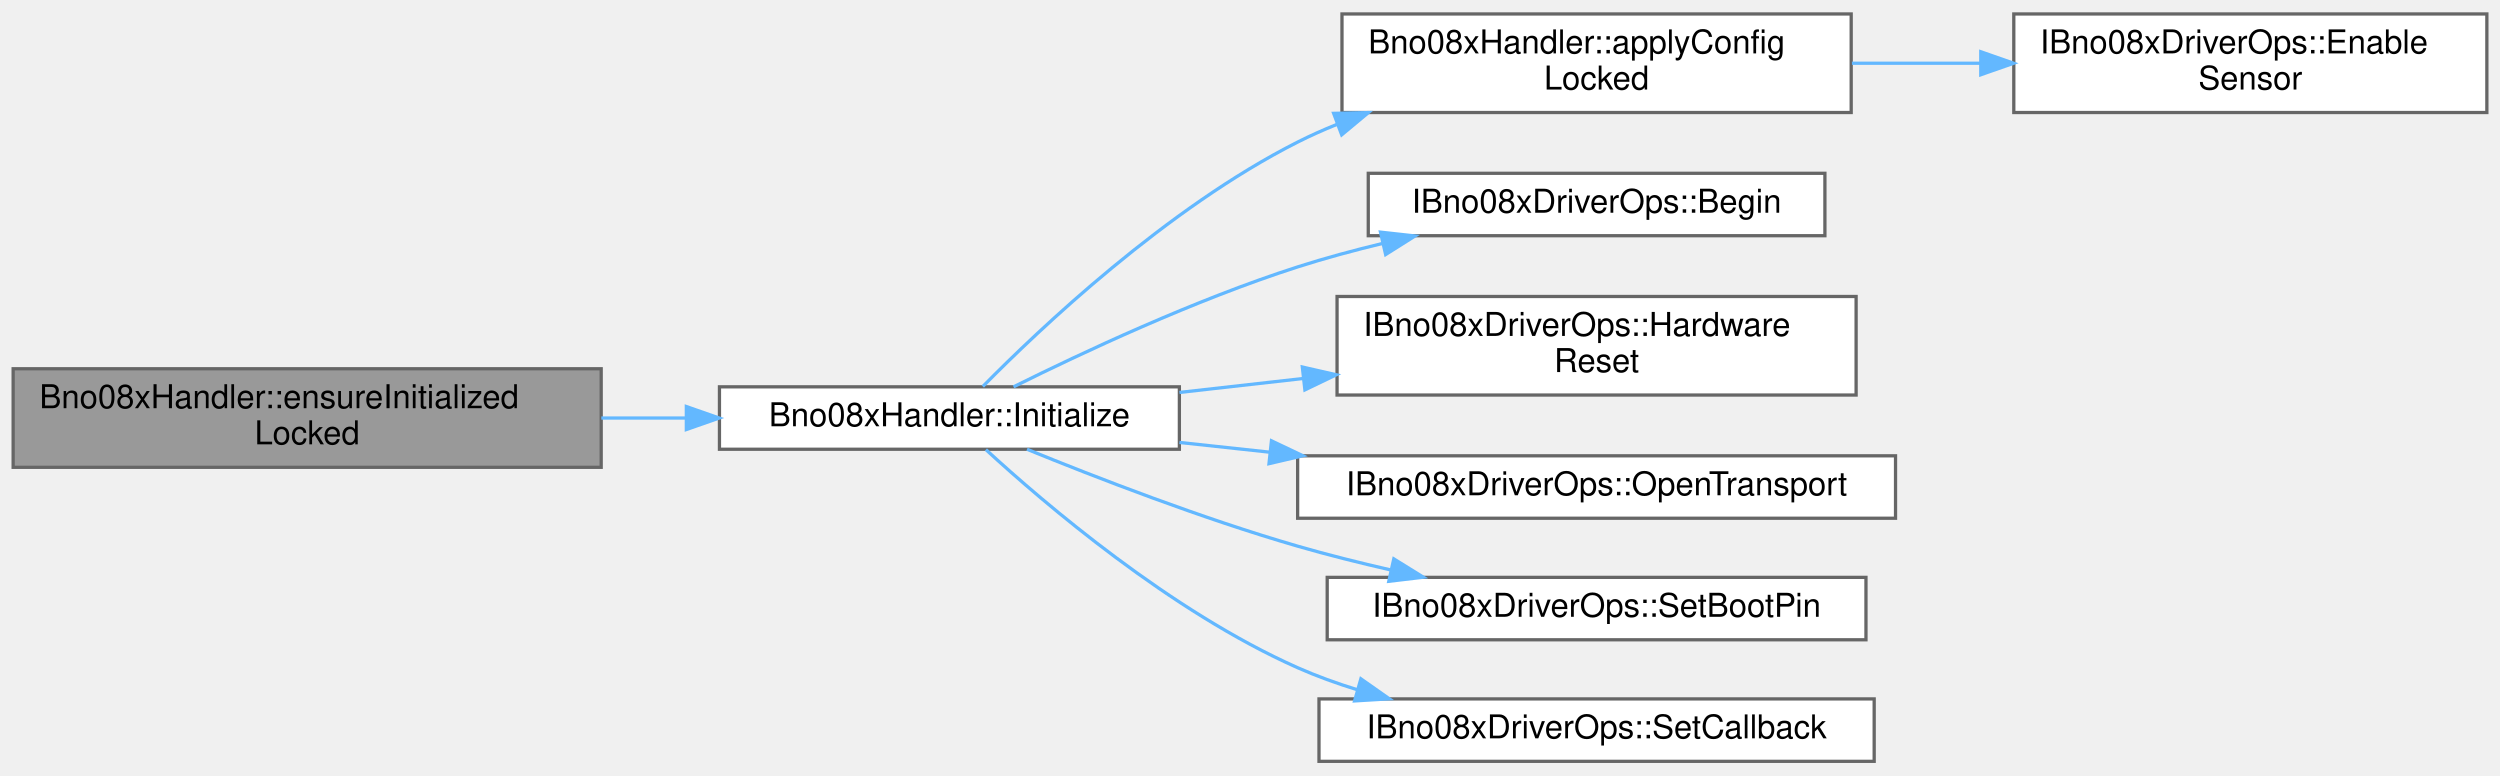
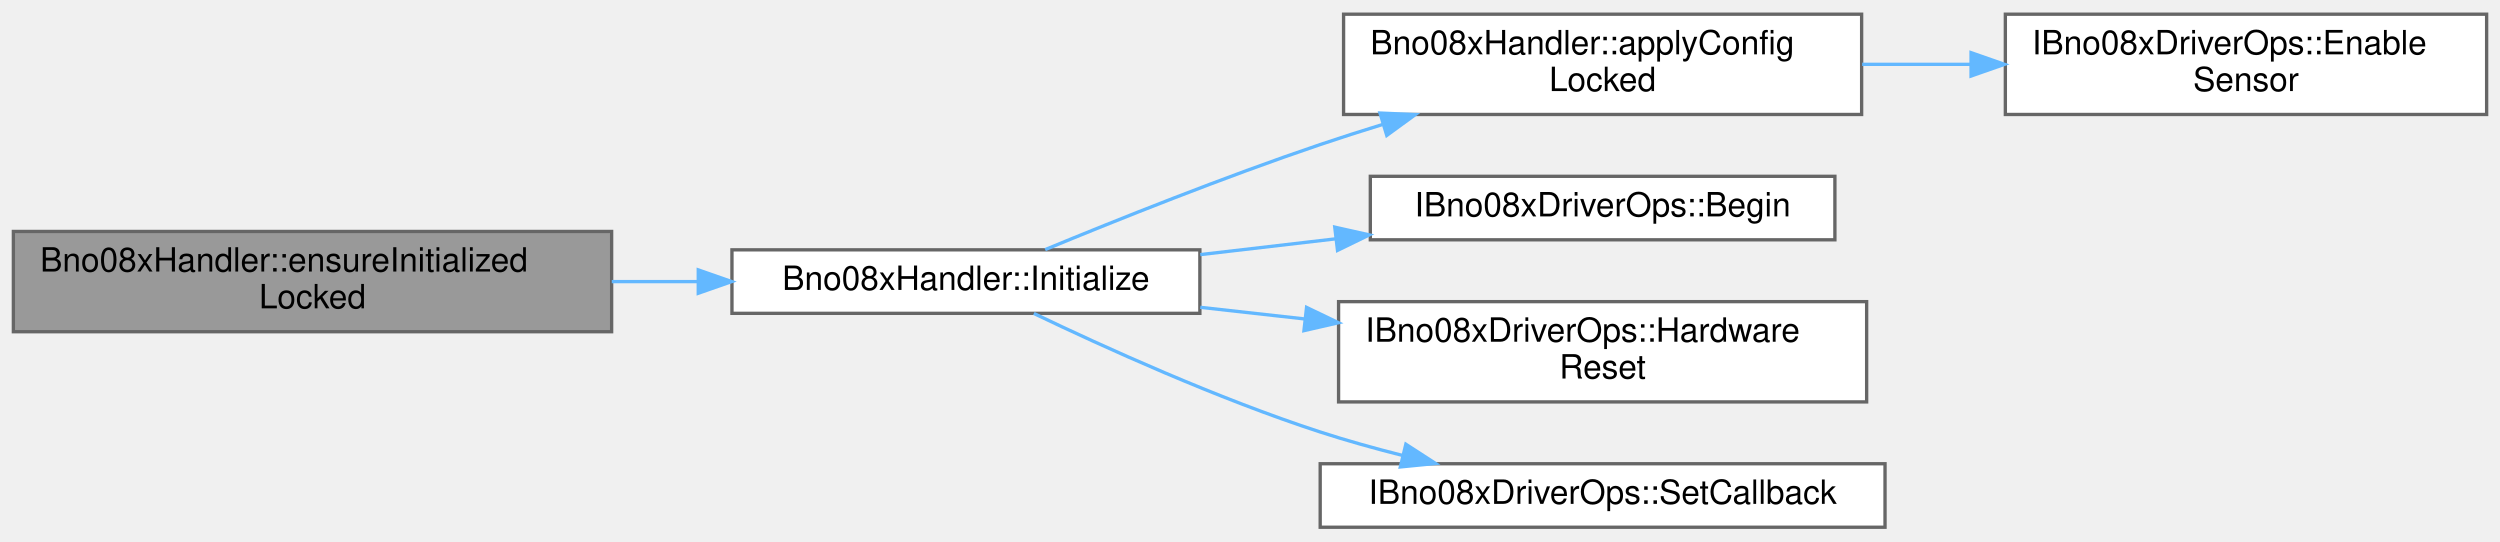
- <svg xmlns="http://www.w3.org/2000/svg" xmlns:xlink="http://www.w3.org/1999/xlink" width="761pt" height="236pt" viewBox="0.00 0.00 761.00 235.50">
-   <g id="graph0" class="graph" transform="scale(1 1) rotate(0) translate(4 231.5)">
+ <svg xmlns="http://www.w3.org/2000/svg" xmlns:xlink="http://www.w3.org/1999/xlink" width="748pt" height="162pt" viewBox="0.00 0.00 748.00 161.50">
+   <g id="graph0" class="graph" transform="scale(1 1) rotate(0) translate(4 157.5)">
    <g id="Node000001" class="node">
      <g id="a_Node000001">
        <a xlink:title="Internal: ensure initialized (assumes mutex is held).">
-           <polygon fill="#999999" stroke="#666666" points="179,-119.5 0,-119.5 0,-89.5 179,-89.5 179,-119.5" />
-           <text text-anchor="start" x="8" y="-107.5" font-family="Helvetica,sans-Serif" font-size="10.00">Bno08xHandler::ensureInitialized</text>
-           <text text-anchor="middle" x="89.5" y="-96.5" font-family="Helvetica,sans-Serif" font-size="10.00">Locked</text>
+           <polygon fill="#999999" stroke="#666666" points="179,-88.5 0,-88.5 0,-58.5 179,-58.5 179,-88.5" />
+           <text text-anchor="start" x="8" y="-76.5" font-family="Helvetica,sans-Serif" font-size="10.00">Bno08xHandler::ensureInitialized</text>
+           <text text-anchor="middle" x="89.5" y="-65.5" font-family="Helvetica,sans-Serif" font-size="10.00">Locked</text>
        </a>
      </g>
    </g>
    <g id="Node000002" class="node">
      <g id="a_Node000002">
        <a xlink:href="classBno08xHandler.html#ac1a1ff0d56324dcc09d9b48ca2e132e6" target="_top" xlink:title="Initialize the BNO08x sensor.">
-           <polygon fill="white" stroke="#666666" points="355,-114 215,-114 215,-95 355,-95 355,-114" />
-           <text text-anchor="middle" x="285" y="-102" font-family="Helvetica,sans-Serif" font-size="10.00">Bno08xHandler::Initialize</text>
+           <polygon fill="white" stroke="#666666" points="355,-83 215,-83 215,-64 355,-64 355,-83" />
+           <text text-anchor="middle" x="285" y="-71" font-family="Helvetica,sans-Serif" font-size="10.00">Bno08xHandler::Initialize</text>
        </a>
      </g>
    </g>
    <g id="edge1_Node000001_Node000002" class="edge">
      <g id="a_edge1_Node000001_Node000002">
        <a xlink:title=" ">
-           <path fill="none" stroke="#63b8ff" d="M179.04,-104.5C187.6,-104.5 196.25,-104.5 204.71,-104.5" />
-           <polygon fill="#63b8ff" stroke="#63b8ff" points="204.92,-108 214.92,-104.5 204.92,-101 204.92,-108" />
+           <path fill="none" stroke="#63b8ff" d="M179.04,-73.5C187.6,-73.5 196.25,-73.5 204.71,-73.5" />
+           <polygon fill="#63b8ff" stroke="#63b8ff" points="204.92,-77 214.92,-73.5 204.92,-70 204.92,-77" />
        </a>
      </g>
    </g>
    <g id="Node000003" class="node">
      <g id="a_Node000003">
        <a xlink:href="classBno08xHandler.html#a5669d8d3146a450430e5644b8d297de5" target="_top" xlink:title="Internal: apply configured sensor enables (assumes mutex is held).">
-           <polygon fill="white" stroke="#666666" points="559.5,-227.5 404.5,-227.5 404.5,-197.5 559.5,-197.5 559.5,-227.5" />
-           <text text-anchor="start" x="412.5" y="-215.5" font-family="Helvetica,sans-Serif" font-size="10.00">Bno08xHandler::applyConfig</text>
-           <text text-anchor="middle" x="482" y="-204.5" font-family="Helvetica,sans-Serif" font-size="10.00">Locked</text>
+           <polygon fill="white" stroke="#666666" points="553,-153.5 398,-153.5 398,-123.5 553,-123.5 553,-153.5" />
+           <text text-anchor="start" x="406" y="-141.5" font-family="Helvetica,sans-Serif" font-size="10.00">Bno08xHandler::applyConfig</text>
+           <text text-anchor="middle" x="475.5" y="-130.5" font-family="Helvetica,sans-Serif" font-size="10.00">Locked</text>
        </a>
      </g>
    </g>
    <g id="edge2_Node000002_Node000003" class="edge">
      <g id="a_edge2_Node000002_Node000003">
        <a xlink:title=" ">
-           <path fill="none" stroke="#63b8ff" d="M295.17,-114.11C312.34,-131.53 351.2,-168.4 391,-188.5 394.82,-190.43 398.8,-192.21 402.89,-193.86" />
-           <polygon fill="#63b8ff" stroke="#63b8ff" points="401.96,-197.25 412.55,-197.48 404.41,-190.7 401.96,-197.25" />
+           <path fill="none" stroke="#63b8ff" d="M308.72,-83.07C329.83,-91.8 362.27,-104.78 391,-114.5 397,-116.53 403.28,-118.54 409.59,-120.48" />
+           <polygon fill="#63b8ff" stroke="#63b8ff" points="408.89,-123.93 419.48,-123.47 410.92,-117.23 408.89,-123.93" />
        </a>
      </g>
    </g>
    <g id="Node000005" class="node">
      <g id="a_Node000005">
        <a xlink:href="classIBno08xDriverOps.html#a0ca90c1a5664ab3eb83f691aff34faa0" target="_top" xlink:title=" ">
-           <polygon fill="white" stroke="#666666" points="551.5,-179 412.5,-179 412.5,-160 551.5,-160 551.5,-179" />
-           <text text-anchor="middle" x="482" y="-167" font-family="Helvetica,sans-Serif" font-size="10.00">IBno08xDriverOps::Begin</text>
+           <polygon fill="white" stroke="#666666" points="545,-105 406,-105 406,-86 545,-86 545,-105" />
+           <text text-anchor="middle" x="475.5" y="-93" font-family="Helvetica,sans-Serif" font-size="10.00">IBno08xDriverOps::Begin</text>
        </a>
      </g>
    </g>
    <g id="edge4_Node000002_Node000005" class="edge">
      <g id="a_edge4_Node000002_Node000005">
        <a xlink:title=" ">
-           <path fill="none" stroke="#63b8ff" d="M304.52,-114C325.15,-124.26 359.73,-140.47 391,-150.5 399.29,-153.16 408.12,-155.55 416.9,-157.66" />
-           <polygon fill="#63b8ff" stroke="#63b8ff" points="416.22,-161.09 426.75,-159.92 417.79,-154.27 416.22,-161.09" />
+           <path fill="none" stroke="#63b8ff" d="M355.12,-81.57C368.27,-83.1 382.12,-84.72 395.54,-86.28" />
+           <polygon fill="#63b8ff" stroke="#63b8ff" points="395.36,-89.79 405.7,-87.47 396.18,-82.83 395.36,-89.79" />
        </a>
      </g>
    </g>
    <g id="Node000006" class="node">
      <g id="a_Node000006">
        <a xlink:href="classIBno08xDriverOps.html#a66418ccb85cd8eb8eea327fa979a2b6a" target="_top" xlink:title=" ">
-           <polygon fill="white" stroke="#666666" points="561,-141.5 403,-141.5 403,-111.5 561,-111.5 561,-141.5" />
-           <text text-anchor="start" x="411" y="-129.5" font-family="Helvetica,sans-Serif" font-size="10.00">IBno08xDriverOps::Hardware</text>
-           <text text-anchor="middle" x="482" y="-118.5" font-family="Helvetica,sans-Serif" font-size="10.00">Reset</text>
+           <polygon fill="white" stroke="#666666" points="554.5,-67.5 396.5,-67.5 396.5,-37.5 554.5,-37.5 554.5,-67.5" />
+           <text text-anchor="start" x="404.5" y="-55.5" font-family="Helvetica,sans-Serif" font-size="10.00">IBno08xDriverOps::Hardware</text>
+           <text text-anchor="middle" x="475.5" y="-44.5" font-family="Helvetica,sans-Serif" font-size="10.00">Reset</text>
        </a>
      </g>
    </g>
    <g id="edge5_Node000002_Node000006" class="edge">
      <g id="a_edge5_Node000002_Node000006">
        <a xlink:title=" ">
-           <path fill="none" stroke="#63b8ff" d="M355.02,-112.29C367.21,-113.66 380.05,-115.11 392.69,-116.54" />
-           <polygon fill="#63b8ff" stroke="#63b8ff" points="392.43,-120.03 402.76,-117.67 393.21,-113.07 392.43,-120.03" />
+           <path fill="none" stroke="#63b8ff" d="M355.12,-65.8C365.31,-64.66 375.93,-63.48 386.44,-62.31" />
+           <polygon fill="#63b8ff" stroke="#63b8ff" points="386.92,-65.78 396.47,-61.19 386.14,-58.82 386.92,-65.78" />
        </a>
      </g>
    </g>
    <g id="Node000007" class="node">
      <g id="a_Node000007">
-         <a xlink:href="classIBno08xDriverOps.html#a1cfdc8fea4d31f36d9d8219b90beeae4" target="_top" xlink:title="Open the transport (bus + control GPIO setup) before reset or SH-2.">
-           <polygon fill="white" stroke="#666666" points="573,-93 391,-93 391,-74 573,-74 573,-93" />
-           <text text-anchor="middle" x="482" y="-81" font-family="Helvetica,sans-Serif" font-size="10.00">IBno08xDriverOps::OpenTransport</text>
+         <a xlink:href="classIBno08xDriverOps.html#a04816a487d80027e6d6fe435f651b265" target="_top" xlink:title=" ">
+           <polygon fill="white" stroke="#666666" points="560,-19 391,-19 391,0 560,0 560,-19" />
+           <text text-anchor="middle" x="475.5" y="-7" font-family="Helvetica,sans-Serif" font-size="10.00">IBno08xDriverOps::SetCallback</text>
        </a>
      </g>
    </g>
    <g id="edge6_Node000002_Node000007" class="edge">
      <g id="a_edge6_Node000002_Node000007">
        <a xlink:title=" ">
-           <path fill="none" stroke="#63b8ff" d="M355.02,-97.07C363.96,-96.1 373.24,-95.11 382.53,-94.1" />
-           <polygon fill="#63b8ff" stroke="#63b8ff" points="383.03,-97.57 392.6,-93.02 382.28,-90.61 383.03,-97.57" />
-         </a>
-       </g>
-     </g>
-     <g id="Node000008" class="node">
-       <g id="a_Node000008">
-         <a xlink:href="classIBno08xDriverOps.html#a35854a70ef94b79c9193d40459341864" target="_top" xlink:title=" ">
-           <polygon fill="white" stroke="#666666" points="564,-56 400,-56 400,-37 564,-37 564,-56" />
-           <text text-anchor="middle" x="482" y="-44" font-family="Helvetica,sans-Serif" font-size="10.00">IBno08xDriverOps::SetBootPin</text>
-         </a>
-       </g>
-     </g>
-     <g id="edge7_Node000002_Node000008" class="edge">
-       <g id="a_edge7_Node000002_Node000008">
-         <a xlink:title=" ">
-           <path fill="none" stroke="#63b8ff" d="M308.62,-94.99C329.66,-86.41 362.05,-73.88 391,-65.5 400.11,-62.86 409.83,-60.43 419.4,-58.24" />
-           <polygon fill="#63b8ff" stroke="#63b8ff" points="420.27,-61.63 429.27,-56.05 418.75,-54.8 420.27,-61.63" />
-         </a>
-       </g>
-     </g>
-     <g id="Node000009" class="node">
-       <g id="a_Node000009">
-         <a xlink:href="classIBno08xDriverOps.html#a04816a487d80027e6d6fe435f651b265" target="_top" xlink:title=" ">
-           <polygon fill="white" stroke="#666666" points="566.5,-19 397.5,-19 397.5,0 566.5,0 566.5,-19" />
-           <text text-anchor="middle" x="482" y="-7" font-family="Helvetica,sans-Serif" font-size="10.00">IBno08xDriverOps::SetCallback</text>
-         </a>
-       </g>
-     </g>
-     <g id="edge8_Node000002_Node000009" class="edge">
-       <g id="a_edge8_Node000002_Node000009">
-         <a xlink:title=" ">
-           <path fill="none" stroke="#63b8ff" d="M296.1,-94.89C313.83,-78.6 352.32,-45.65 391,-28.5 396.75,-25.95 402.86,-23.74 409.08,-21.82" />
-           <polygon fill="#63b8ff" stroke="#63b8ff" points="410.25,-25.12 418.92,-19.03 408.34,-18.39 410.25,-25.12" />
+           <path fill="none" stroke="#63b8ff" d="M305.33,-63.96C326.09,-54.01 360.26,-38.49 391,-28.5 398.93,-25.92 407.39,-23.56 415.76,-21.45" />
+           <polygon fill="#63b8ff" stroke="#63b8ff" points="416.63,-24.84 425.53,-19.08 414.98,-18.04 416.63,-24.84" />
        </a>
      </g>
    </g>
    <g id="Node000004" class="node">
      <g id="a_Node000004">
        <a xlink:href="classIBno08xDriverOps.html#a1da5bdfd4c8d7fbd42475ae7ee37fb98" target="_top" xlink:title=" ">
-           <polygon fill="white" stroke="#666666" points="753,-227.5 609,-227.5 609,-197.5 753,-197.5 753,-227.5" />
-           <text text-anchor="start" x="617" y="-215.5" font-family="Helvetica,sans-Serif" font-size="10.00">IBno08xDriverOps::Enable</text>
-           <text text-anchor="middle" x="681" y="-204.5" font-family="Helvetica,sans-Serif" font-size="10.00">Sensor</text>
+           <polygon fill="white" stroke="#666666" points="740,-153.5 596,-153.5 596,-123.5 740,-123.5 740,-153.5" />
+           <text text-anchor="start" x="604" y="-141.5" font-family="Helvetica,sans-Serif" font-size="10.00">IBno08xDriverOps::Enable</text>
+           <text text-anchor="middle" x="668" y="-130.5" font-family="Helvetica,sans-Serif" font-size="10.00">Sensor</text>
        </a>
      </g>
    </g>
    <g id="edge3_Node000003_Node000004" class="edge">
      <g id="a_edge3_Node000003_Node000004">
        <a xlink:title=" ">
-           <path fill="none" stroke="#63b8ff" d="M559.73,-212.5C572.52,-212.5 585.82,-212.5 598.71,-212.5" />
-           <polygon fill="#63b8ff" stroke="#63b8ff" points="598.95,-216 608.95,-212.5 598.95,-209 598.95,-216" />
+           <path fill="none" stroke="#63b8ff" d="M553.16,-138.5C563.82,-138.5 574.79,-138.5 585.53,-138.5" />
+           <polygon fill="#63b8ff" stroke="#63b8ff" points="585.74,-142 595.74,-138.5 585.74,-135 585.74,-142" />
        </a>
      </g>
    </g>
  </g>
</svg>
